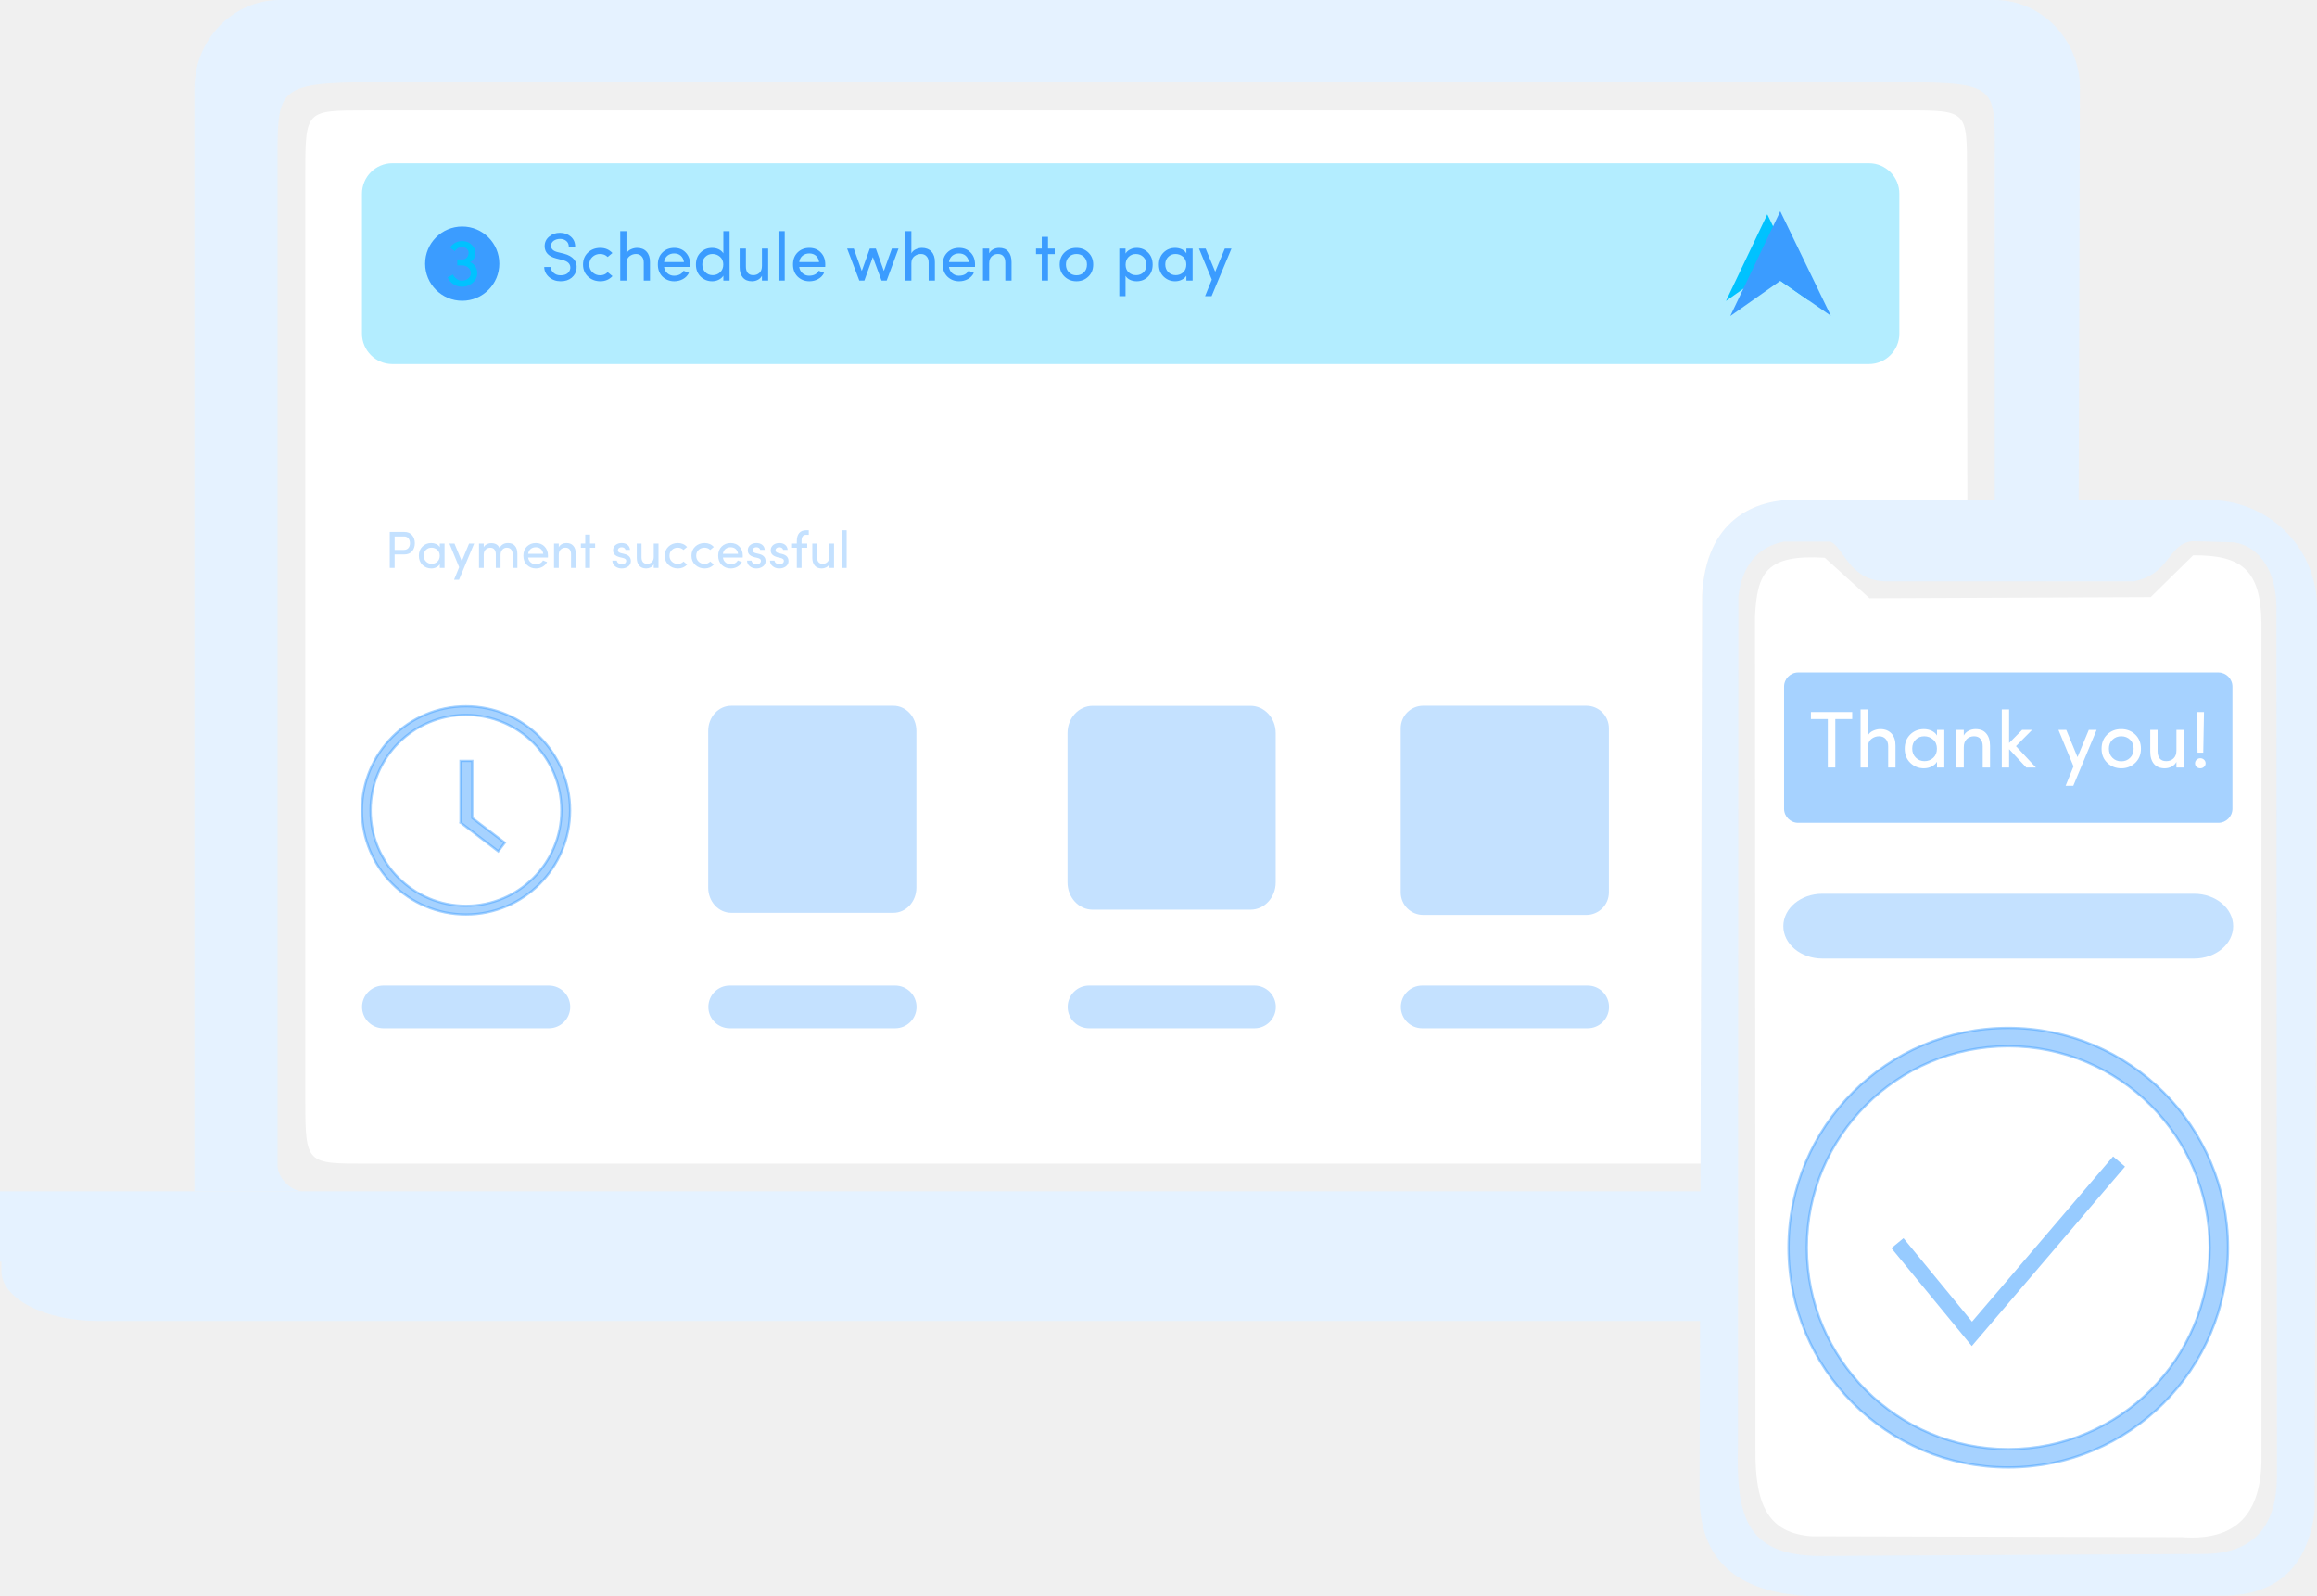
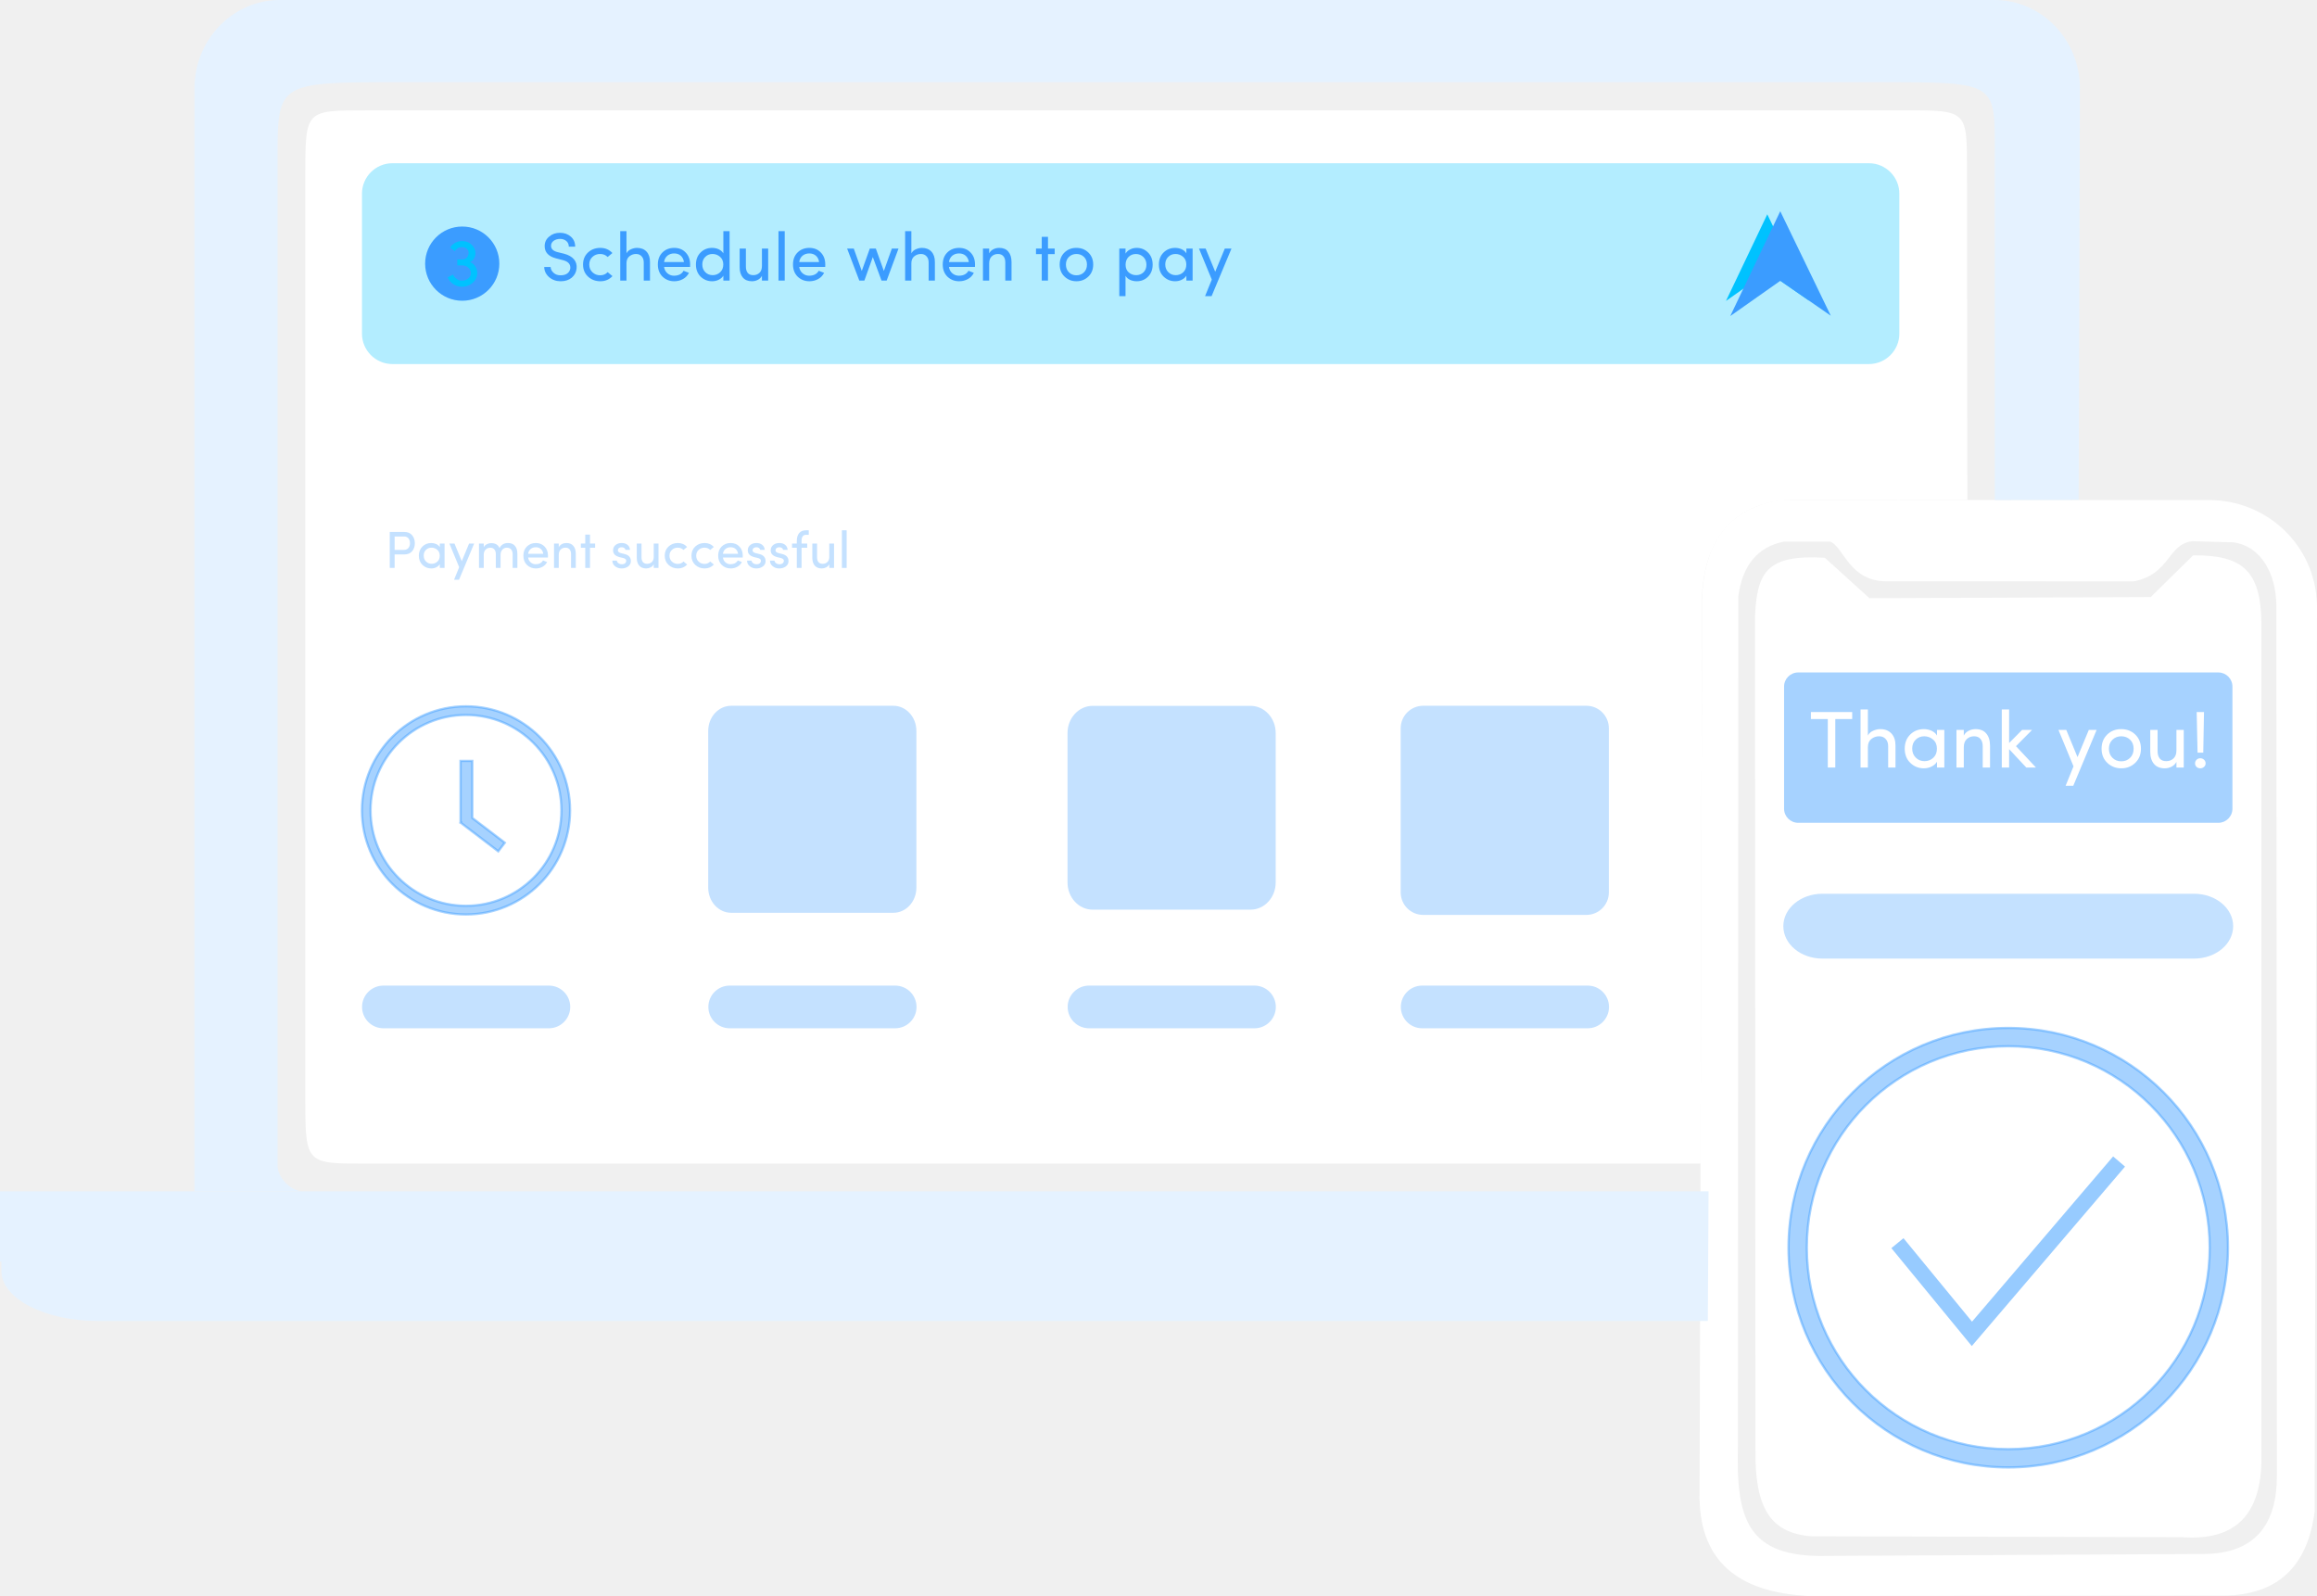
<svg xmlns="http://www.w3.org/2000/svg" xml:space="preserve" width="200.342mm" height="137.993mm" version="1.1" style="shape-rendering:geometricPrecision; text-rendering:geometricPrecision; image-rendering:optimizeQuality; fill-rule:evenodd; clip-rule:evenodd" viewBox="0 0 17127.66 11797.32">
  <defs>
    <style type="text/css">
   
    .str0 {stroke:#3B9CFF;stroke-width:17.1;stroke-miterlimit:22.926;stroke-opacity:0.45}
    .str1 {stroke:#97CBFF;stroke-width:115.82;stroke-miterlimit:22.926}
    .fil15 {fill:none}
    .fil5 {fill:#C4E1FF}
    .fil4 {fill:#E5F2FF}
    .fil3 {fill:#E5F2FF}
    .fil9 {fill:#3B9CFF}
    .fil6 {fill:#C4E1FF;fill-rule:nonzero}
    .fil11 {fill:#3B9CFF;fill-rule:nonzero}
    .fil7 {fill:white;fill-rule:nonzero}
    .fil12 {fill:#FFFFFF;fill-opacity:0.059}
    .fil0 {fill:#FFFFFF}
    .fil1 {fill:#3B9CFF;fill-opacity:0.45}
-     .fil2 {fill:#E5F2FF;fill-opacity:0.99}
+     .fil2 {fill:#FFFFFF;fill-opacity:1}
    .fil14 {fill:#3B9CFF}
    .fil8 {fill:#00C2FF;fill-opacity:0.3}
    .fil13 {fill:#00C2FF}
    .fil10 {fill:#00C2FF;fill-rule:nonzero}
   
  </style>
  </defs>
  <g id="Layer_x0020_1">
    <g id="_2467847683424">
      <path class="fil0" d="M13489.32 4122.91c-430.93,-25.61 -500.72,107.03 -516.08,434.38l3.3 6155.69c-4.97,425.68 103.98,620.06 414.94,643.14l2737.16 6.66c444.33,32.42 599.09,-217.91 588.32,-629.82l0 -6131.51c-5.67,-386.67 -144.42,-499.09 -504.81,-496.51l-313.76 308.53 -2078.96 8.47 -330.1 -299.03z" />
      <path class="fil1" d="M13292.21 4970.75l3106.28 0c57.23,0 104.04,46.81 104.04,104.04l0 903.32c0,57.23 -46.82,104.04 -104.04,104.04l-3106.28 0c-57.21,0 -104.03,-46.82 -104.03,-104.04l0 -903.32c0,-57.23 46.82,-104.04 104.03,-104.04z" />
      <path class="fil2" d="M16288.84 11487.01l-2783.18 14.13c-595.14,14.83 -673.23,-276.55 -658.51,-819.25l2.76 -6274.78c30.75,-225.66 139.7,-363.96 337.14,-403.36l342.71 -0.15c99.83,39.47 140.16,294.14 416.35,293.4l1827.96 0.33c272.74,-54.77 246.51,-275.54 432.56,-296.81l303.48 8.39c206.22,29.46 314.48,233.22 317.22,467.35l3.88 6433.22c0.21,348.07 -151.01,575.56 -542.37,577.54zm-3123.14 -7791.64c-374.07,59.13 -592.09,300.37 -583.78,805.61l-18.53 6525.53c-11.53,516.33 288.01,744.68 805.98,770.8l3028.32 -2.55c405.26,8.57 655.21,-181.93 712.4,-619.48l17.59 -6699.26c-9.23,-447.25 -373.15,-782.04 -802.11,-779.5l-3159.86 -1.15z" />
      <path class="fil3" d="M12624.5 9764.42l-11901.97 0c-391.66,0 -712.04,-165.87 -712.04,-368.65l0 -69.48 -10.49 0 0 -519.71 12629.94 0 -1.87 330.15 -3.57 627.69z" />
      <path class="fil4" d="M12629.94 8806.57l-10398.43 0c-89.19,-8.35 -179.76,-103.27 -179.76,-192.87l0 -7456.43c0,-542.93 8.6,-549.77 878.95,-549.77l10950.98 0c895.94,0 863.85,-2.33 863.86,545.68l0.09 2542.77 619.92 -1.27 9.4 -3041.82c1.1,-359.1 -283.72,-652.88 -630.53,-652.88l-12676.46 0c-346.81,0 -630.53,293.78 -630.53,652.88l0 8153.69 11192.51 0z" />
      <path class="fil0" d="M2705.8 815.94l11385.74 -0.4c456.71,-0.02 448.38,3.96 448.86,457.97l2.56 2422.37 -1247.7 -0.46c-329.69,-11.99 -687.5,152.78 -713.31,706.83l-11.68 4199.13 -9864.47 0c-436.23,0 -448.86,3.75 -448.86,-457.97l0 -6869.49c0,-461.72 7.51,-457.96 448.86,-457.97z" />
      <rect class="fil5" x="13182.67" y="6606.6" width="3325.36" height="479.16" rx="288.27" ry="239.58" />
      <rect class="fil5" x="5235.21" y="5217.01" width="1538.86" height="1530.27" rx="170.08" ry="185.7" />
      <rect class="fil5" x="7891.28" y="5217.57" width="1538.86" height="1506.59" rx="185.9" ry="201.06" />
      <rect class="fil5" x="2676.39" y="7285.47" width="1538.86" height="315.53" rx="157.84" ry="157.77" />
      <rect class="fil5" x="5236.27" y="7285.48" width="1538.86" height="315.52" rx="157.83" ry="157.76" />
      <rect class="fil5" x="7892.34" y="7285.48" width="1538.86" height="315.52" rx="157.83" ry="157.76" />
      <path class="fil6" d="M2986.93 3965.66l-69.81 0 0 99.21 67.75 0c14.74,-0.13 26,-4.69 33.85,-13.76 7.78,-9.08 11.77,-20.78 11.9,-35.27 0,-14.47 -3.73,-26.57 -11.13,-36.22 -7.72,-9.33 -18.59,-13.96 -32.56,-13.96zm-105.71 232.4l0 -265.98 106.1 0c26.31,0 45.94,8.1 59.07,24.31 13.45,15.76 20.14,35.39 20.14,59.07 0,23.74 -6.69,43.5 -20.01,59.26 -13.38,15.82 -33.14,23.74 -59.32,23.74l-70.07 0 0 99.6 -35.9 0z" />
      <path id="1" class="fil6" d="M3233.29 4151.35c11.58,-10.81 17.37,-25.35 17.37,-43.69 0,-18.34 -6.04,-32.81 -18.07,-43.37 -12.1,-10.55 -26.32,-15.88 -42.66,-16.02 -16.41,0 -30.11,5.47 -41.18,16.41 -11.06,10.81 -16.59,24.96 -16.59,42.59 0,17.56 5.66,32.04 16.98,43.3 11.33,11.32 25.29,16.99 41.89,16.99 16.6,0 30.69,-5.41 42.27,-16.22zm52.89 46.71l-35.13 0 0 -27.67c-5.67,9.46 -14.23,17.05 -25.67,22.84 -11.46,5.79 -23.94,8.69 -37.57,8.69 -24.97,0 -46.65,-8.75 -64.99,-26.25 -17.69,-17.44 -26.57,-40.09 -26.57,-67.81 0,-27.8 8.75,-50.38 26.19,-67.69 17.5,-17.37 39.31,-26.12 65.44,-26.25 13.06,0 25.67,2.7 37.7,8.1 11.84,5.92 20.33,13.51 25.49,22.84l0 -27.09 35.13 0 0 180.29z" />
      <polygon id="2" class="fil6" points="3505.07,4017.78 3393.12,4285.69 3356.38,4285.69 3394.21,4192.53 3322.02,4017.78 3359.53,4017.78 3413.45,4148.26 3467.57,4017.78 " />
      <path id="3" class="fil6" d="M3700.28 4101.1l0 96.97 -35.13 0 0 -102.04c0,-14.93 -3.6,-26.44 -10.75,-34.62 -6.88,-8.5 -16.99,-12.74 -30.17,-12.74 -13.06,0 -24.39,4.44 -33.91,13.32 -9.58,8.87 -14.35,21.94 -14.35,39.11l0 96.97 -35.13 0 0 -180.29 35.13 0 0 27.41c4.18,-8.62 11,-15.7 20.59,-21.17 10.04,-5.47 19.18,-8.43 27.35,-8.94 34.68,-2.12 57.65,10.04 68.85,36.42 12.54,-25.03 33.26,-37.57 62.28,-37.57 22.59,0 39.76,6.94 51.47,20.91 12.03,13.7 18.08,33.39 18.08,59l0 104.23 -35.14 0 0 -101.66c0,-14.67 -3.67,-26.31 -10.93,-35 -7.85,-8.5 -18.47,-12.81 -31.79,-12.93 -13.25,-0.13 -24.32,4.63 -33.07,14.29 -8.81,9.65 -13.26,22.39 -13.39,38.34z" />
      <path id="4" class="fil6" d="M4050.75 4107.41c0,7.98 -0.13,12.54 -0.38,13.83l-146.31 0c1.74,14.54 8.17,26.57 19.24,36.16 10.69,8.81 22.66,13.25 35.98,13.25 26.06,0 44.26,-9.33 54.69,-27.99 0.26,0 0.64,0.07 1.15,0.32 0.45,0.26 1.35,0.71 2.64,1.35 1.48,0.64 3.47,1.41 5.98,2.25 2.5,0.91 4.44,1.68 5.66,2.32l14.73 5.47c-7.4,15.18 -18.59,26.9 -33.58,35.13 -14.93,8.3 -31.4,12.42 -49.35,12.42 -25.8,0 -47.81,-8.69 -66.14,-26.13 -17.44,-17.44 -26.13,-40.28 -26.13,-68.39 0,-28.19 8.69,-50.77 26,-67.82 17.37,-16.98 39.31,-25.54 65.95,-25.66 26.63,0 48.12,8.62 64.47,25.8 16.92,17.11 25.41,39.69 25.41,67.68zm-52.63 -49.29c-10.04,-8.63 -22.52,-12.93 -37.32,-12.93 -14.86,0 -27.61,4.31 -38.28,12.93 -10.55,9.2 -16.73,21.17 -18.47,35.71l111.76 0c-1.74,-14.54 -7.66,-26.51 -17.7,-35.71z" />
      <path id="5" class="fil6" d="M4130.54 4100.84l0 97.22 -35.13 0 0 -180.29 35.13 0 0 27.09c5.15,-10.04 12.87,-17.77 23.23,-23.04 10.29,-5.27 21.36,-7.91 33.14,-7.91 22.65,0 39.69,6.94 51.22,20.91 12.03,13.7 18.14,33.39 18.27,59l0 104.23 -35.13 0 0 -101.92c0,-15.18 -3.61,-26.9 -10.75,-35.07 -6.95,-8.56 -17.18,-12.81 -30.76,-12.81 -13.7,0 -25.35,4.45 -34.87,13.39 -9.58,8.87 -14.35,22.01 -14.35,39.18z" />
      <polygon id="6" class="fil6" points="4361.4,3951.76 4361.4,4017.78 4399.23,4017.78 4399.23,4049.05 4361.4,4049.05 4361.4,4198.06 4326.27,4198.06 4326.27,4049.05 4293.84,4049.05 4293.84,4017.78 4326.27,4017.78 4326.27,3951.76 " />
      <path id="7" class="fil6" d="M4552.17 4027.1c12.03,-8.81 26.57,-13.18 43.69,-13.18 17.05,0 31.2,4.37 42.34,13.12 11.2,8.75 17.57,21.23 19.05,37.45l-33.52 0c-1.03,-5.86 -4.12,-10.55 -9.27,-14.09 -5.66,-3.48 -11.9,-5.22 -18.85,-5.22 -6.88,0 -12.74,1.48 -17.5,4.45 -5.15,2.31 -8.36,6.37 -9.78,12.03 -1.35,5.66 -1.15,10.17 0.58,13.51 2.89,5.8 9.97,10.29 21.23,13.52l26.58 6.5c31.2,7.66 46.77,25.22 46.77,52.7 0,16.28 -6.75,29.4 -20.33,39.51 -13.7,9.71 -29.73,14.54 -48.06,14.54 -18.41,0 -34.36,-5.28 -47.94,-15.89 -13.58,-10.56 -20.46,-24.58 -20.71,-42.15l33.2 0c1.48,9.33 6.24,16.22 14.35,20.59 7.85,4.96 16.35,7.15 25.49,6.63 9.13,-0.52 16.21,-2.97 21.23,-7.34 5.02,-4.45 7.85,-9.78 8.5,-16.09 0.51,-6.3 -1.42,-11.32 -5.86,-15.11 -4.38,-3.8 -10.43,-6.57 -18.08,-8.3l-24.71 -5.73c-17.44,-4.7 -30.31,-11.58 -38.54,-20.78 -7.92,-9.52 -11.2,-21.42 -9.78,-35.77 1.35,-14.35 8.04,-25.93 19.95,-34.88z" />
      <path id="8" class="fil6" d="M4832.57 4115.13l0 -97.35 35.13 0 0 180.29 -35.13 0 0 -26.9c-5.15,9.91 -12.87,17.57 -23.23,22.84 -10.29,5.27 -21.24,7.92 -32.81,7.92 -22.33,0 -39.51,-7.02 -51.54,-21.11 -12.03,-14.09 -18.01,-33.65 -17.88,-58.68l0 -104.36 35.13 0 0 101.86c0,14.99 3.48,26.77 10.36,35.33 6.95,8.42 17.37,12.61 31.33,12.61 13.96,0 25.55,-4.38 34.87,-13.19 9.33,-8.81 13.9,-21.88 13.77,-39.25z" />
      <path id="9" class="fil6" d="M5010.79 4013.92c27.79,0 50.57,9.71 68.39,29.08l-26.77 22.26c-11.26,-11.32 -25.42,-16.99 -42.4,-16.99 -16.92,0 -31.33,5.47 -43.17,16.47 -11.9,10.81 -17.88,25.16 -17.88,43.11 0,17.88 6.05,32.43 18.08,43.62 12.1,11.26 26.51,16.86 43.37,16.86 16.98,0 31.01,-5.92 42.01,-17.76l27.15 22.39c-17.95,19.3 -40.66,28.96 -68.01,28.96 -27.41,0 -50.57,-8.69 -69.49,-26.06 -18.85,-17.64 -28.25,-40.28 -28.25,-68.01 0,-27.73 9.27,-50.32 27.73,-67.69 18.53,-17.37 41.57,-26.12 69.23,-26.25z" />
      <path id="10" class="fil6" d="M5208.32 4013.92c27.79,0 50.57,9.71 68.39,29.08l-26.77 22.26c-11.26,-11.32 -25.42,-16.99 -42.4,-16.99 -16.92,0 -31.33,5.47 -43.17,16.47 -11.9,10.81 -17.88,25.16 -17.88,43.11 0,17.88 6.05,32.43 18.08,43.62 12.1,11.26 26.51,16.86 43.37,16.86 16.98,0 31.01,-5.92 42.01,-17.76l27.15 22.39c-17.95,19.3 -40.66,28.96 -68.01,28.96 -27.41,0 -50.57,-8.69 -69.49,-26.06 -18.85,-17.64 -28.25,-40.28 -28.25,-68.01 0,-27.73 9.27,-50.32 27.73,-67.69 18.53,-17.37 41.57,-26.12 69.23,-26.25z" />
      <path id="11" class="fil6" d="M5490.71 4107.41c0,7.98 -0.13,12.54 -0.38,13.83l-146.31 0c1.74,14.54 8.17,26.57 19.24,36.16 10.69,8.81 22.66,13.25 35.98,13.25 26.06,0 44.26,-9.33 54.69,-27.99 0.26,0 0.64,0.07 1.15,0.32 0.45,0.26 1.35,0.71 2.64,1.35 1.48,0.64 3.47,1.41 5.98,2.25 2.5,0.91 4.44,1.68 5.66,2.32l14.73 5.47c-7.4,15.18 -18.59,26.9 -33.58,35.13 -14.93,8.3 -31.4,12.42 -49.35,12.42 -25.8,0 -47.81,-8.69 -66.14,-26.13 -17.44,-17.44 -26.13,-40.28 -26.13,-68.39 0,-28.19 8.69,-50.77 26,-67.82 17.37,-16.98 39.31,-25.54 65.95,-25.66 26.63,0 48.12,8.62 64.47,25.8 16.92,17.11 25.41,39.69 25.41,67.68zm-52.63 -49.29c-10.04,-8.63 -22.52,-12.93 -37.32,-12.93 -14.86,0 -27.61,4.31 -38.28,12.93 -10.55,9.2 -16.73,21.17 -18.47,35.71l111.76 0c-1.74,-14.54 -7.66,-26.51 -17.7,-35.71z" />
      <path id="12" class="fil6" d="M5547.98 4027.1c12.03,-8.81 26.57,-13.18 43.69,-13.18 17.05,0 31.2,4.37 42.34,13.12 11.2,8.75 17.57,21.23 19.05,37.45l-33.52 0c-1.03,-5.86 -4.12,-10.55 -9.27,-14.09 -5.66,-3.48 -11.9,-5.22 -18.85,-5.22 -6.88,0 -12.74,1.48 -17.5,4.45 -5.15,2.31 -8.36,6.37 -9.78,12.03 -1.35,5.66 -1.15,10.17 0.58,13.51 2.89,5.8 9.97,10.29 21.23,13.52l26.58 6.5c31.2,7.66 46.77,25.22 46.77,52.7 0,16.28 -6.75,29.4 -20.33,39.51 -13.7,9.71 -29.73,14.54 -48.06,14.54 -18.41,0 -34.36,-5.28 -47.94,-15.89 -13.58,-10.56 -20.46,-24.58 -20.71,-42.15l33.2 0c1.48,9.33 6.24,16.22 14.35,20.59 7.85,4.96 16.35,7.15 25.49,6.63 9.13,-0.52 16.21,-2.97 21.23,-7.34 5.02,-4.45 7.85,-9.78 8.5,-16.09 0.51,-6.3 -1.42,-11.32 -5.86,-15.11 -4.38,-3.8 -10.43,-6.57 -18.08,-8.3l-24.71 -5.73c-17.44,-4.7 -30.31,-11.58 -38.54,-20.78 -7.92,-9.52 -11.2,-21.42 -9.78,-35.77 1.35,-14.35 8.04,-25.93 19.95,-34.88z" />
      <path id="13" class="fil6" d="M5717.45 4027.1c12.03,-8.81 26.57,-13.18 43.69,-13.18 17.05,0 31.2,4.37 42.34,13.12 11.2,8.75 17.57,21.23 19.05,37.45l-33.52 0c-1.03,-5.86 -4.12,-10.55 -9.27,-14.09 -5.66,-3.48 -11.9,-5.22 -18.85,-5.22 -6.88,0 -12.74,1.48 -17.5,4.45 -5.15,2.31 -8.36,6.37 -9.78,12.03 -1.35,5.66 -1.15,10.17 0.58,13.51 2.89,5.8 9.97,10.29 21.23,13.52l26.58 6.5c31.2,7.66 46.77,25.22 46.77,52.7 0,16.28 -6.75,29.4 -20.33,39.51 -13.7,9.71 -29.73,14.54 -48.06,14.54 -18.41,0 -34.36,-5.28 -47.94,-15.89 -13.58,-10.56 -20.46,-24.58 -20.71,-42.15l33.2 0c1.48,9.33 6.24,16.22 14.35,20.59 7.85,4.96 16.35,7.15 25.49,6.63 9.13,-0.52 16.21,-2.97 21.23,-7.34 5.02,-4.45 7.85,-9.78 8.5,-16.09 0.51,-6.3 -1.42,-11.32 -5.86,-15.11 -4.38,-3.8 -10.43,-6.57 -18.08,-8.3l-24.71 -5.73c-17.44,-4.7 -30.31,-11.58 -38.54,-20.78 -7.92,-9.52 -11.2,-21.42 -9.78,-35.77 1.35,-14.35 8.04,-25.93 19.95,-34.88z" />
      <path id="14" class="fil6" d="M5958.86 3919.73l19.69 0 0 33.58 -19.76 0c-22.58,0 -33.78,15.38 -33.52,46.2l0 18.27 41.69 0 0 31.27 -41.69 0 0 149.01 -35.13 0 0 -149.01 -35.13 0 0 -31.27 35.13 0 0 -18.27c0,-25.49 5.73,-45.11 17.24,-58.88 11.52,-13.83 28.7,-20.77 51.47,-20.9z" />
      <path id="15" class="fil6" d="M6130.2 4115.13l0 -97.35 35.13 0 0 180.29 -35.13 0 0 -26.9c-5.15,9.91 -12.87,17.57 -23.23,22.84 -10.29,5.27 -21.24,7.92 -32.81,7.92 -22.33,0 -39.51,-7.02 -51.54,-21.11 -12.03,-14.09 -18.01,-33.65 -17.88,-58.68l0 -104.36 35.13 0 0 101.86c0,14.99 3.48,26.77 10.36,35.33 6.95,8.42 17.37,12.61 31.33,12.61 13.96,0 25.55,-4.38 34.87,-13.19 9.33,-8.81 13.9,-21.88 13.77,-39.25z" />
      <polygon id="16" class="fil6" points="6223.43,4198.06 6223.43,3919.73 6258.56,3919.73 6258.56,4198.06 " />
      <rect class="fil5" x="10354.11" y="5216.94" width="1538.86" height="1546.03" rx="166.56" ry="166.49" />
      <rect class="fil5" x="10355.17" y="7285.47" width="1538.86" height="315.53" rx="157.84" ry="157.77" />
      <polygon class="fil7" points="13386.48,5315.19 13386.48,5263.41 13691.75,5263.41 13691.75,5315.19 13566.79,5315.19 13566.79,5673.42 13511.45,5673.42 13511.45,5315.19 " />
      <path id="1" class="fil7" d="M13807.69 5523.57l0 149.86 -54.15 0 0 -429.05 54.15 0 0 192.9c7.54,-15.47 20.43,-27.37 38.69,-35.5 18.15,-8.13 35.8,-12.2 52.86,-12.2 35.11,0 62.78,10.91 82.91,32.83 20.13,21.92 30.05,51.97 29.66,90.35l0 160.67 -54.15 0 0 -157.1c0,-23.11 -6.15,-40.87 -18.35,-53.46 -11.81,-13.58 -28.17,-20.33 -49.1,-20.33 -20.93,0 -39.86,6.64 -56.93,20.03 -17.06,13.39 -25.59,33.73 -25.59,61z" />
      <path id="2" class="fil7" d="M14291.29 5601.42c17.86,-16.66 26.78,-39.08 26.78,-67.34 0,-28.27 -9.33,-50.59 -27.87,-66.85 -18.65,-16.27 -40.57,-24.5 -65.76,-24.7 -25.29,0 -46.41,8.43 -63.47,25.29 -17.06,16.66 -25.59,38.48 -25.59,65.66 0,27.08 8.73,49.39 26.18,66.74 17.46,17.46 38.98,26.19 64.57,26.19 25.59,0 47.3,-8.33 65.15,-24.99zm81.53 72l-54.15 0 0 -42.64c-8.73,14.58 -21.92,26.28 -39.57,35.21 -17.65,8.93 -36.89,13.39 -57.92,13.39 -38.48,0 -71.9,-13.49 -100.17,-40.46 -27.27,-26.88 -40.96,-61.79 -40.96,-104.54 0,-42.84 13.49,-77.65 40.37,-104.33 26.97,-26.78 60.6,-40.27 100.86,-40.46 20.13,0 39.57,4.16 58.12,12.5 18.25,9.12 31.34,20.83 39.28,35.21l0 -41.75 54.15 0 0 277.9z" />
      <path id="3" class="fil7" d="M14516.72 5523.57l0 149.86 -54.15 0 0 -277.9 54.15 0 0 41.75c7.93,-15.47 19.83,-27.37 35.8,-35.5 15.87,-8.13 32.93,-12.2 51.08,-12.2 34.91,0 61.19,10.71 78.94,32.23 18.54,21.13 27.97,51.47 28.17,90.95l0 160.67 -54.15 0 0 -157.1c0,-23.41 -5.56,-41.46 -16.57,-54.06 -10.71,-13.18 -26.48,-19.73 -47.41,-19.73 -21.13,0 -39.08,6.84 -53.76,20.63 -14.77,13.69 -22.12,33.91 -22.12,60.4z" />
      <polygon id="4" class="fil7" points="14851.75,5673.42 14797.6,5673.42 14797.6,5244.37 14851.75,5244.37 14851.75,5492.33 14947.65,5395.52 15021.45,5395.52 14902.34,5515.53 15049.91,5673.42 14978.41,5673.42 14851.75,5537.65 " />
      <polygon id="5" class="fil7" points="15498.6,5395.52 15326.03,5808.51 15269.4,5808.51 15327.71,5664.89 15216.43,5395.52 15274.25,5395.52 15357.37,5596.66 15440.77,5395.52 " />
      <path id="6" class="fil7" d="M15746.05 5601.92c17.36,-17.06 26.08,-39.48 26.08,-67.25 0,-27.87 -8.72,-50.08 -26.08,-66.74 -17.35,-16.76 -38.98,-25.19 -64.86,-25.39 -25.78,0 -47.51,8.33 -65.06,25.09 -17.75,16.86 -26.68,39.08 -26.68,66.74 0,27.57 8.73,49.99 26.08,67.25 17.36,17.35 39.08,25.98 65.16,25.98 26.19,0 48,-8.52 65.36,-25.68zm-65.06 77.46c-40.46,0 -74.78,-13.39 -103.15,-40.16 -28.37,-26.78 -42.55,-61.69 -42.55,-104.84 0,-43.14 13.99,-78.15 41.86,-104.92 27.87,-26.78 62.28,-40.07 103.34,-39.87 41.26,0 75.77,13.39 103.64,40.16 28.07,26.98 42.16,61.89 42.16,104.63 0,42.75 -14.09,77.56 -42.25,104.54 -28.17,26.97 -62.59,40.46 -103.05,40.46z" />
      <path id="7" class="fil7" d="M16088.52 5545.58l0 -150.06 54.15 0 0 277.9 -54.15 0 0 -41.46c-7.93,15.27 -19.83,27.08 -35.8,35.21 -15.87,8.13 -32.73,12.2 -50.58,12.2 -34.42,0 -60.9,-10.81 -79.45,-32.53 -18.54,-21.72 -27.77,-51.87 -27.57,-90.45l0 -160.87 54.15 0 0 157c0,23.11 5.36,41.26 15.97,54.45 10.71,12.99 26.78,19.44 48.3,19.44 21.52,0 39.37,-6.75 53.75,-20.33 14.39,-13.58 21.42,-33.72 21.23,-60.5z" />
      <path id="8" class="fil7" d="M16226.28 5642.58c0,-10.41 3.77,-19.24 11.31,-26.58 7.44,-7.34 16.56,-11.01 27.27,-11.01 10.61,0 19.94,3.57 27.67,10.71 7.84,7.14 11.7,16.07 11.7,26.88 0,10.81 -3.97,19.64 -11.99,26.38 -7.93,6.94 -17.06,10.41 -27.37,10.41 -10.32,0 -19.44,-3.37 -27.27,-10.11 -7.54,-7.15 -11.31,-16.07 -11.31,-26.68zm11.9 -379.17l54.15 0 -5.35 300.02 -42.25 0 -6.55 -300.02z" />
      <path class="fil8" d="M2900.35 1206.61l10915.36 0c123.52,0 224.57,101.04 224.57,224.56l0 1035.3c0,123.52 -101.05,224.57 -224.57,224.57l-10915.36 0c-123.5,0 -224.56,-101.05 -224.56,-224.57l0 -1035.3c0,-123.52 101.06,-224.56 224.56,-224.56z" />
      <ellipse class="fil9" cx="3416.91" cy="1948.83" rx="274.27" ry="274.28" />
      <path class="fil10" d="M3417.42 1961.67l-37.11 0 0 -43.83 37.11 0c11.17,0.33 21.07,-3.03 29.81,-10.08 8.4,-7.56 13.69,-17.63 15.95,-30.06 2.35,-12.51 0.33,-23.01 -5.88,-31.57 -7.72,-11.84 -20.4,-18.13 -38.12,-18.98 -23.6,-2.09 -42.82,7.73 -57.6,29.56l-33.68 -26.62c8.99,-15.53 22.17,-27.79 39.38,-36.86 17.89,-8.56 36.45,-12.26 55.84,-10.91 26.54,1.26 48.45,10.99 65.58,29.14 17.8,17.38 26.45,37.95 25.95,61.8 0,6.38 -1.09,13.1 -3.19,20.15 -6.05,19.73 -17.97,34.68 -35.69,44.58 16.71,6.13 30.07,17.81 39.89,35.27 9.91,17.39 13.94,35.27 12.09,53.58 -2.86,27.88 -16.21,50.88 -40.05,68.94 -23.84,17.96 -50.97,25.86 -81.29,23.59 -21.49,-1.68 -40.89,-8.64 -58.1,-20.9 -17.22,-12.35 -30.4,-28.14 -39.55,-47.53l39.8 -21.59c6.04,12.76 14.45,23.01 25.11,30.73 11,8.65 22.92,13.52 35.94,14.53 19.14,0.92 35.44,-3.69 48.7,-14.02 14.78,-10.83 22.34,-24.19 22.84,-40.14 0.5,-15.87 -5.63,-29.64 -18.47,-41.31 -12.76,-11.67 -27.88,-17.47 -45.26,-17.47z" />
      <path class="fil11" d="M4023.08 1973.65l47.38 0c0.33,15.7 7.43,29.9 21.28,42.64 13.85,12.76 31.32,19 52.61,18.66 21.28,0 37.92,-4.73 49.99,-14.1 11.99,-9.38 19.18,-21.79 21.45,-37.08 2.62,-31.83 -17.14,-52.53 -59.37,-62.07l-45.01 -11.57c-56.75,-14.44 -85.12,-44.84 -85.12,-91.03 0,-28.63 11.15,-52.11 33.44,-70.35 21.45,-18.66 48.06,-27.95 79.64,-27.95 31.67,0 58.27,9.37 79.97,28.2 21.62,18.75 32.43,43.49 32.43,74.15l-47.12 0c0,-17.23 -6.08,-31.08 -18.32,-41.63 -12.5,-10.39 -27.78,-15.62 -45.94,-15.62 -18.06,0 -34.03,4.73 -47.71,14.18 -12.83,9.46 -19.25,21.79 -19.25,36.99 0,23.56 16.81,39.27 50.34,47.11l45.52 11.15c33.35,8.87 57.93,22.72 73.72,41.63 15.88,18.92 22.21,41.97 19.08,69.08 -3.12,27.2 -15.2,49.41 -36.14,66.88 -20.95,17.4 -48.14,26.1 -81.58,26.1 -33.44,0 -62.15,-10.3 -86.14,-30.99 -23.39,-21.37 -35.13,-46.2 -35.13,-74.4z" />
      <path id="1" class="fil11" d="M4437.21 1832.29c36.48,0 66.38,12.75 89.77,38.16l-35.13 29.22c-14.78,-14.86 -33.36,-22.3 -55.66,-22.3 -22.2,0 -41.12,7.18 -56.66,21.62 -15.62,14.19 -23.48,33.02 -23.48,56.58 0,23.48 7.94,42.57 23.73,57.25 15.88,14.78 34.8,22.13 56.92,22.13 22.29,0 40.7,-7.76 55.14,-23.31l35.63 29.39c-23.56,25.33 -53.36,38 -89.26,38 -35.98,0 -66.38,-11.4 -91.2,-34.21 -24.74,-23.13 -37.07,-52.86 -37.07,-89.26 0,-36.39 12.16,-66.03 36.39,-88.83 24.32,-22.8 54.55,-34.29 90.87,-34.45z" />
      <path id="2" class="fil11" d="M4631.02 1946.38l0 127.6 -46.11 0 0 -365.32 46.11 0 0 164.26c6.41,-13.17 17.39,-23.31 32.93,-30.23 15.46,-6.92 30.49,-10.39 45.01,-10.39 29.9,0 53.45,9.28 70.6,27.95 17.14,18.66 25.59,44.25 25.25,76.93l0 136.8 -46.11 0 0 -133.76c0,-19.68 -5.24,-34.8 -15.63,-45.52 -10.05,-11.57 -23.98,-17.31 -41.8,-17.31 -17.82,0 -33.95,5.66 -48.47,17.06 -14.53,11.4 -21.78,28.71 -21.78,51.94z" />
      <path id="3" class="fil11" d="M5101.56 1954.99c0,10.47 -0.17,16.47 -0.5,18.16l-192.04 0c2.28,19.08 10.73,34.87 25.25,47.46 14.02,11.57 29.73,17.4 47.2,17.4 34.21,0 58.1,-12.24 71.79,-36.74 0.33,0 0.84,0.09 1.51,0.43 0.6,0.33 1.78,0.92 3.46,1.77 1.95,0.85 4.57,1.86 7.86,2.96 3.29,1.18 5.83,2.2 7.43,3.03l19.34 7.18c-9.71,19.93 -24.4,35.3 -44.08,46.11 -19.59,10.89 -41.21,16.3 -64.77,16.3 -33.86,0 -62.74,-11.4 -86.82,-34.29 -22.88,-22.89 -34.28,-52.86 -34.28,-89.77 0,-36.98 11.4,-66.62 34.12,-89.01 22.8,-22.3 51.59,-33.53 86.55,-33.69 34.97,0 63.17,11.31 84.62,33.86 22.21,22.46 33.36,52.1 33.36,88.83zm-69.08 -64.68c-13.17,-11.32 -29.56,-16.98 -48.98,-16.98 -19.51,0 -36.23,5.66 -50.25,16.98 -13.85,12.07 -21.95,27.78 -24.24,46.87l146.69 0c-2.28,-19.08 -10.05,-34.8 -23.22,-46.87z" />
      <path id="4" class="fil11" d="M5323.57 2012.41c15.37,-14.35 23.06,-33.44 23.06,-57.34 0,-23.9 -7.94,-42.81 -23.73,-56.66 -15.88,-13.85 -34.45,-20.86 -55.73,-21.03 -21.37,0 -39.28,7.18 -53.8,21.54 -14.53,14.53 -21.78,33.27 -21.78,56.42 0,23.05 7.34,41.97 22.04,56.58 14.7,14.7 32.85,22.04 54.47,22.04 21.62,0 40.11,-7.18 55.48,-21.54zm69.67 61.56l-46.11 0 0 -36.31c-7.43,12.41 -18.66,22.37 -33.69,29.97 -15.04,7.6 -31.5,11.4 -49.49,11.4 -32.85,0 -61.22,-11.49 -85.12,-34.45 -22.89,-22.89 -34.37,-52.61 -34.37,-89.01 0,-36.48 11.4,-66.12 34.12,-88.83 22.8,-22.8 51.09,-34.29 84.95,-34.45 18.24,0 34.87,3.55 49.74,10.64 14.77,7.1 26.09,17.14 33.86,29.98l0 -164.26 46.11 0 0 365.32z" />
      <path id="5" class="fil11" d="M5632.32 1965.12l0 -127.77 46.11 0 0 236.62 -46.11 0 0 -35.3c-6.75,13 -16.89,23.06 -30.49,29.98 -13.52,6.92 -27.87,10.39 -43.07,10.39 -29.3,0 -51.85,-9.21 -67.64,-27.7 -15.79,-18.5 -23.65,-44.17 -23.48,-77.02l0 -136.98 46.11 0 0 133.68c0,19.67 4.57,35.13 13.6,46.36 9.11,11.06 22.8,16.55 41.12,16.55 18.33,0 33.53,-5.75 45.77,-17.31 12.24,-11.57 18.24,-28.72 18.07,-51.52z" />
      <polygon id="6" class="fil11" points="5754.68,2073.98 5754.68,1708.65 5800.79,1708.65 5800.79,2073.98 " />
      <path id="7" class="fil11" d="M6100.58 1954.99c0,10.47 -0.17,16.47 -0.5,18.16l-192.04 0c2.28,19.08 10.73,34.87 25.25,47.46 14.02,11.57 29.73,17.4 47.2,17.4 34.21,0 58.1,-12.24 71.79,-36.74 0.33,0 0.84,0.09 1.51,0.43 0.6,0.33 1.78,0.92 3.46,1.77 1.95,0.85 4.57,1.86 7.86,2.96 3.29,1.18 5.83,2.2 7.43,3.03l19.34 7.18c-9.71,19.93 -24.4,35.3 -44.08,46.11 -19.59,10.89 -41.21,16.3 -64.77,16.3 -33.86,0 -62.74,-11.4 -86.82,-34.29 -22.88,-22.89 -34.28,-52.86 -34.28,-89.77 0,-36.98 11.4,-66.62 34.12,-89.01 22.8,-22.3 51.59,-33.53 86.55,-33.69 34.97,0 63.17,11.31 84.62,33.86 22.21,22.46 33.36,52.1 33.36,88.83zm-69.08 -64.68c-13.17,-11.32 -29.56,-16.98 -48.98,-16.98 -19.51,0 -36.23,5.66 -50.25,16.98 -13.85,12.07 -21.95,27.78 -24.24,46.87l146.69 0c-2.28,-19.08 -10.05,-34.8 -23.22,-46.87z" />
      <polygon id="8" class="fil11" points="6641.97,1837.35 6554.4,2073.98 6516.32,2073.98 6451.97,1900.18 6389.64,2073.98 6352.07,2073.98 6261.96,1837.35 6311.2,1837.35 6370.3,2002.96 6429.76,1837.35 6474.26,1837.35 6533.63,2002.96 6592.75,1837.35 " />
      <path id="9" class="fil11" d="M6736.98 1946.38l0 127.6 -46.11 0 0 -365.32 46.11 0 0 164.26c6.41,-13.17 17.39,-23.31 32.93,-30.23 15.46,-6.92 30.49,-10.39 45.01,-10.39 29.9,0 53.45,9.28 70.6,27.95 17.14,18.66 25.59,44.25 25.25,76.93l0 136.8 -46.11 0 0 -133.76c0,-19.68 -5.24,-34.8 -15.63,-45.52 -10.05,-11.57 -23.98,-17.31 -41.8,-17.31 -17.82,0 -33.95,5.66 -48.47,17.06 -14.53,11.4 -21.78,28.71 -21.78,51.94z" />
      <path id="10" class="fil11" d="M7207.52 1954.99c0,10.47 -0.17,16.47 -0.5,18.16l-192.04 0c2.28,19.08 10.73,34.87 25.25,47.46 14.02,11.57 29.73,17.4 47.2,17.4 34.21,0 58.1,-12.24 71.79,-36.74 0.33,0 0.84,0.09 1.51,0.43 0.6,0.33 1.78,0.92 3.46,1.77 1.95,0.85 4.57,1.86 7.86,2.96 3.29,1.18 5.83,2.2 7.43,3.03l19.34 7.18c-9.71,19.93 -24.4,35.3 -44.08,46.11 -19.59,10.89 -41.21,16.3 -64.77,16.3 -33.86,0 -62.74,-11.4 -86.82,-34.29 -22.88,-22.89 -34.28,-52.86 -34.28,-89.77 0,-36.98 11.4,-66.62 34.12,-89.01 22.8,-22.3 51.59,-33.53 86.55,-33.69 34.97,0 63.17,11.31 84.62,33.86 22.21,22.46 33.36,52.1 33.36,88.83zm-69.08 -64.68c-13.17,-11.32 -29.56,-16.98 -48.98,-16.98 -19.51,0 -36.23,5.66 -50.25,16.98 -13.85,12.07 -21.95,27.78 -24.24,46.87l146.69 0c-2.28,-19.08 -10.05,-34.8 -23.22,-46.87z" />
      <path id="11" class="fil11" d="M7312.24 1946.38l0 127.6 -46.11 0 0 -236.62 46.11 0 0 35.56c6.75,-13.17 16.88,-23.31 30.48,-30.23 13.52,-6.92 28.04,-10.39 43.5,-10.39 29.73,0 52.1,9.11 67.21,27.44 15.79,17.99 23.82,43.83 23.99,77.44l0 136.8 -46.11 0 0 -133.76c0,-19.94 -4.73,-35.3 -14.1,-46.03 -9.12,-11.23 -22.55,-16.81 -40.37,-16.81 -17.99,0 -33.27,5.83 -45.77,17.57 -12.58,11.65 -18.83,28.88 -18.83,51.43z" />
      <polygon id="12" class="fil11" points="7746.89,1750.72 7746.89,1837.35 7796.54,1837.35 7796.54,1878.4 7746.89,1878.4 7746.89,2073.98 7700.78,2073.98 7700.78,1878.4 7658.22,1878.4 7658.22,1837.35 7700.78,1837.35 7700.78,1750.72 " />
      <path id="13" class="fil11" d="M8012.81 2013.09c14.78,-14.53 22.21,-33.61 22.21,-57.25 0,-23.73 -7.43,-42.64 -22.21,-56.84 -14.77,-14.27 -33.19,-21.45 -55.23,-21.62 -21.95,0 -40.45,7.1 -55.4,21.36 -15.11,14.36 -22.72,33.27 -22.72,56.84 0,23.48 7.44,42.57 22.21,57.25 14.78,14.78 33.27,22.13 55.48,22.13 22.3,0 40.87,-7.26 55.65,-21.87zm-55.39 65.96c-34.46,0 -63.67,-11.4 -87.83,-34.21 -24.15,-22.8 -36.23,-52.53 -36.23,-89.26 0,-36.74 11.91,-66.54 35.63,-89.34 23.73,-22.8 53.04,-34.12 88,-33.95 35.13,0 64.52,11.4 88.24,34.2 23.9,22.97 35.9,52.7 35.9,89.09 0,36.4 -11.99,66.04 -35.98,89.01 -23.99,22.96 -53.29,34.45 -87.74,34.45z" />
      <path id="14" class="fil11" d="M8342.5 1899.09c-14.61,14.53 -21.95,33.86 -21.95,58.1 0,24.15 7.77,42.99 23.22,56.49 15.54,13.52 33.86,20.27 55.14,20.27 21.29,0 39.44,-7.1 54.39,-21.28 14.18,-14.11 21.28,-32.68 21.28,-55.74 0,-23.05 -7.43,-42.05 -22.3,-56.83 -14.94,-14.78 -33.35,-22.3 -55.06,-22.47 -21.79,-0.17 -40.03,7.01 -54.72,21.45zm-68.57 -61.73l46.11 0 0 37.24c7.76,-13.25 19,-23.48 33.86,-30.56 14.53,-7.86 30.73,-11.74 48.72,-11.74 33.02,0 60.97,11.48 83.77,34.54 22.89,22.8 34.28,52.53 34.28,89.09 0,36.56 -11.31,66.21 -34.03,89.01 -22.64,22.72 -50.67,34.12 -84.03,34.12 -17.99,0 -34.45,-3.55 -49.48,-10.64 -14.95,-7.1 -26.02,-17.06 -33.1,-29.73l0 150.32 -46.11 0 0 -351.65z" />
      <path id="15" class="fil11" d="M8746.59 2012.67c15.2,-14.19 22.8,-33.27 22.8,-57.34 0,-24.07 -7.94,-43.07 -23.73,-56.92 -15.88,-13.85 -34.54,-20.86 -55.99,-21.03 -21.54,0 -39.52,7.18 -54.05,21.54 -14.53,14.19 -21.78,32.77 -21.78,55.9 0,23.06 7.43,42.06 22.3,56.84 14.86,14.87 33.19,22.3 54.97,22.3 21.79,0 40.28,-7.1 55.48,-21.28zm69.41 61.31l-46.11 0 0 -36.31c-7.43,12.41 -18.66,22.37 -33.69,29.97 -15.03,7.6 -31.42,11.4 -49.32,11.4 -32.76,0 -61.22,-11.49 -85.29,-34.45 -23.23,-22.89 -34.88,-52.61 -34.88,-89.01 0,-36.48 11.48,-66.12 34.37,-88.83 22.97,-22.8 51.6,-34.29 85.89,-34.45 17.14,0 33.69,3.55 49.48,10.64 15.54,7.77 26.69,17.74 33.44,29.98l0 -35.56 46.11 0 0 236.62z" />
      <polygon id="16" class="fil11" points="9103.3,1837.35 8956.36,2189 8908.14,2189 8957.8,2066.72 8863.05,1837.35 8912.28,1837.35 8983.04,2008.62 9054.06,1837.35 " />
      <path class="fil12" d="M14845.35 7598.48c897.1,0 1624.35,727.25 1624.35,1624.35 0,897.1 -727.25,1624.35 -1624.35,1624.35 -897.1,0 -1624.35,-727.25 -1624.35,-1624.35 0,-897.1 727.25,-1624.35 1624.35,-1624.35z" />
      <path class="fil1 str0" d="M14845.35 7598.48c897.1,0 1624.35,727.25 1624.35,1624.35 0,897.1 -727.25,1624.35 -1624.35,1624.35 -897.1,0 -1624.35,-727.25 -1624.35,-1624.35 0,-897.1 727.25,-1624.35 1624.35,-1624.35zm0 135.36c822.36,0 1488.99,666.63 1488.99,1488.99 0,822.36 -666.63,1488.99 -1488.99,1488.99 -822.36,0 -1488.99,-666.63 -1488.99,-1488.99 0,-822.36 666.63,-1488.99 1488.99,-1488.99z" />
      <g>
        <path class="fil12" d="M3444.76 5220.91c424.95,0 769.43,344.49 769.43,769.43 0,424.94 -344.48,769.43 -769.43,769.43 -424.95,0 -769.43,-344.49 -769.43,-769.43 0,-424.94 344.48,-769.43 769.43,-769.43z" />
        <path class="fil1 str0" d="M3444.76 5220.91c424.95,0 769.43,344.49 769.43,769.43 0,424.94 -344.48,769.43 -769.43,769.43 -424.95,0 -769.43,-344.49 -769.43,-769.43 0,-424.94 344.48,-769.43 769.43,-769.43zm0 64.12c389.54,0 705.31,315.77 705.31,705.31 0,389.54 -315.77,705.31 -705.31,705.31 -389.54,0 -705.31,-315.77 -705.31,-705.31 0,-389.54 315.77,-705.31 705.31,-705.31z" />
        <polygon class="fil1 str0" points="3404.34,5624.55 3491.28,5624.55 3491.28,6046.22 3731.62,6229.38 3683.14,6292.99 3404.41,6080.57 3404.48,6080.48 3404.34,6080.48 " />
      </g>
      <g>
        <polygon class="fil13" points="13064.42,2009.15 12758.65,2224.56 13064.01,1584.21 13372.76,2222.48 " />
        <polygon class="fil14" points="13160.48,2075.62 12790.41,2336.33 13159.97,1561.32 13533.65,2333.81 " />
      </g>
      <polyline class="fil15 str1" points="14026.13,9189.35 14576.72,9859.77 15664.58,8585.89 " />
    </g>
  </g>
</svg>
